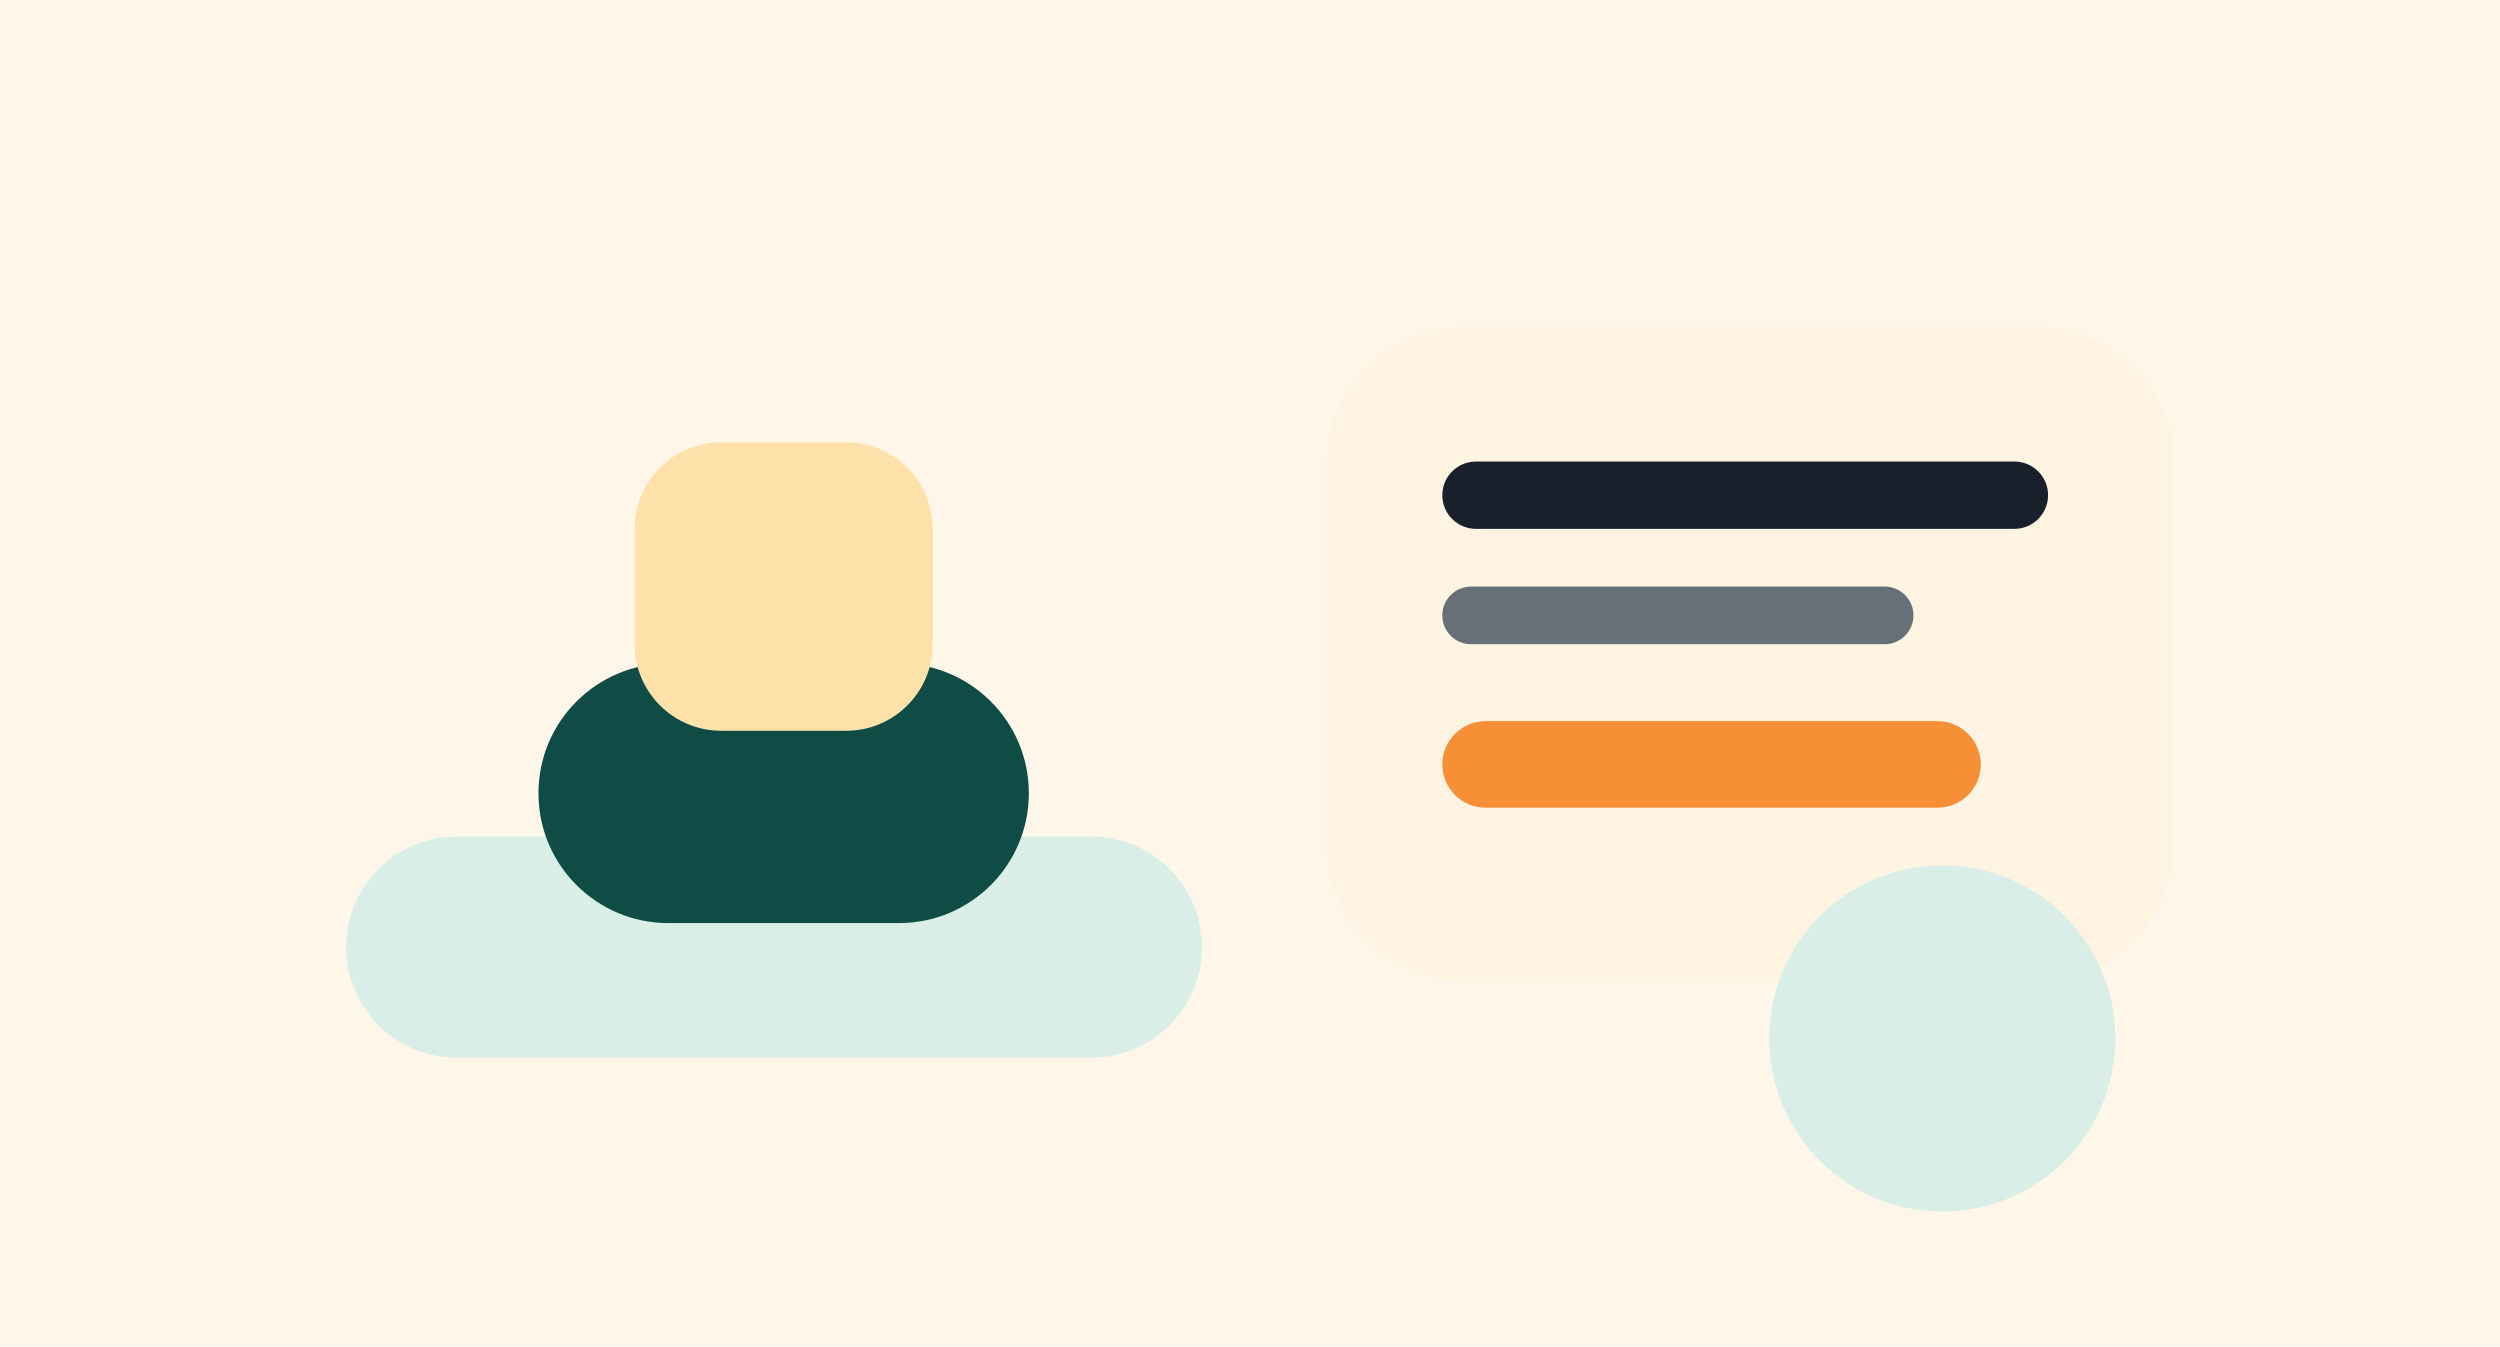
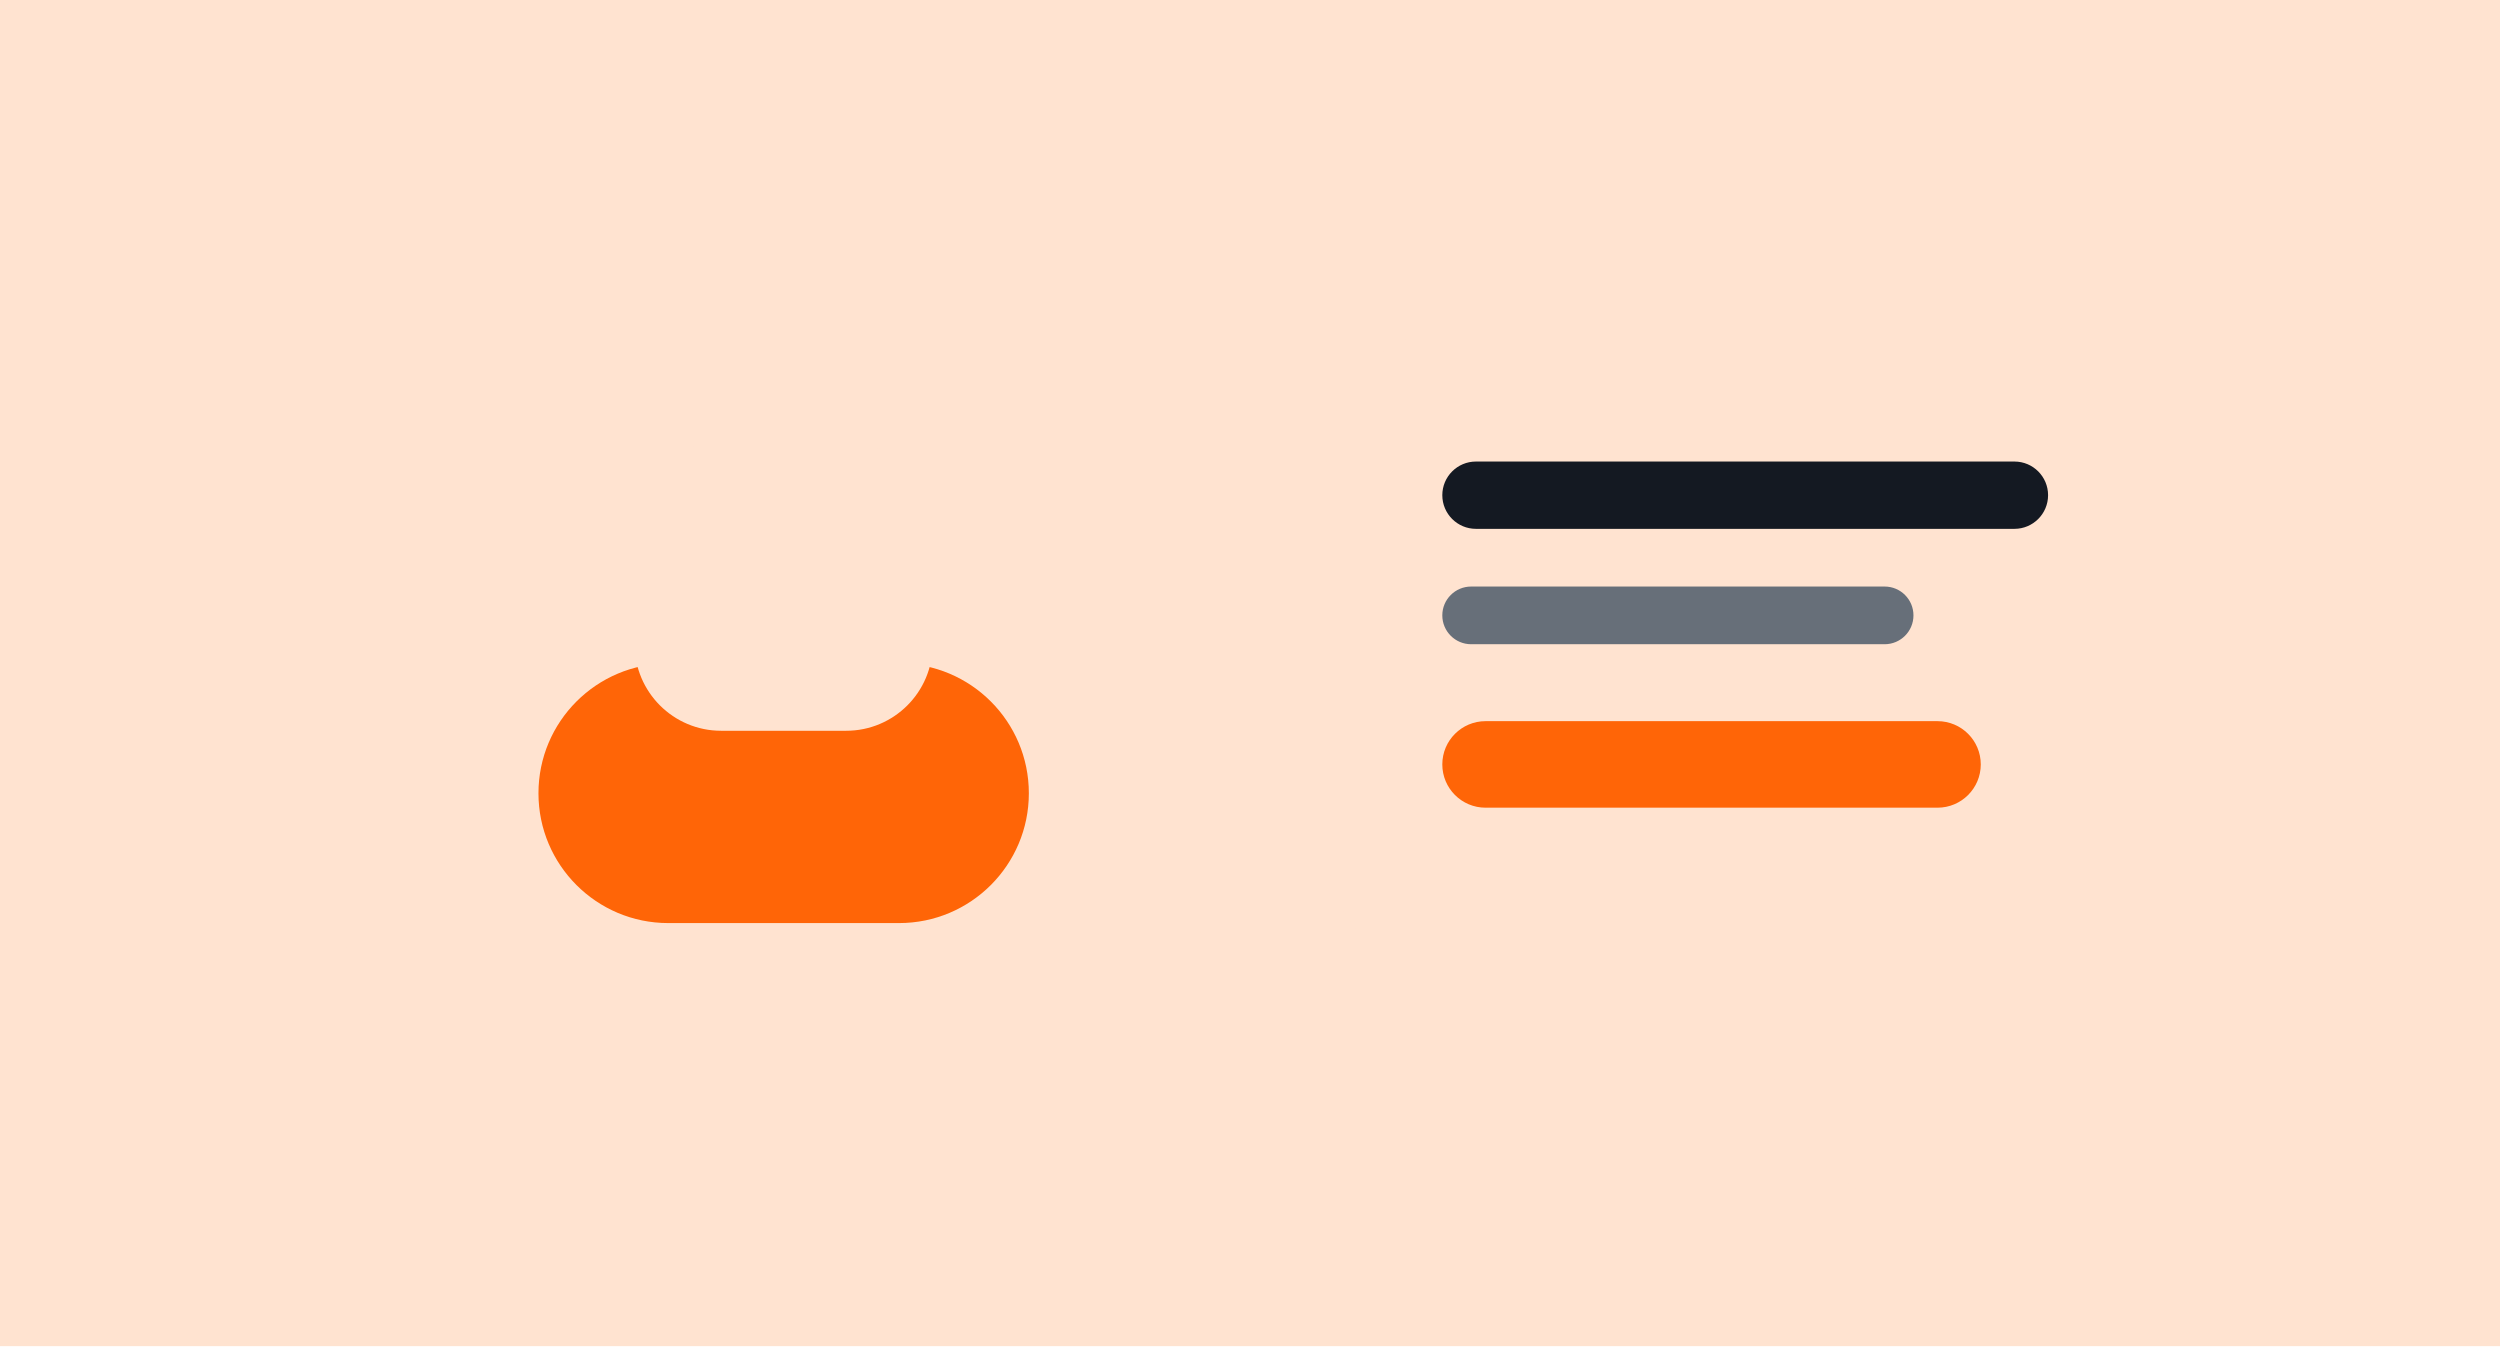
<svg xmlns="http://www.w3.org/2000/svg" width="520" height="280" viewBox="0 0 520 280" fill="none">
-   <rect width="520" height="280" fill="#FFF6EA" />
-   <rect x="72" y="174" width="178" height="46" rx="23" fill="#D9EEE7" />
-   <rect x="112" y="138" width="102" height="54" rx="27" fill="#0F4C45" />
-   <rect x="132" y="92" width="62" height="60" rx="18" fill="#FFE1AA" />
-   <rect x="276" y="68" width="176" height="136" rx="28" fill="#FFF4E1" />
-   <rect x="300" y="96" width="126" height="14" rx="7" fill="#18212B" />
+   <rect width="520" height="280" fill="#FFE3D0" />
+   <rect x="72" y="174" width="178" height="46" rx="23" fill="#ffe3d0" />
+   <rect x="112" y="138" width="102" height="54" rx="27" fill="#ff6507" />
+   <rect x="132" y="92" width="62" height="60" rx="18" fill="#FFE3D0" />
+   <rect x="276" y="68" width="176" height="136" rx="28" fill="#FFE3D0" />
+   <rect x="300" y="96" width="126" height="14" rx="7" fill="#141922" />
  <rect x="300" y="122" width="98" height="12" rx="6" fill="#676F79" />
-   <rect x="300" y="150" width="112" height="18" rx="9" fill="#F78F37" />
-   <circle cx="404" cy="216" r="36" fill="#D9EEE7" />
+   <rect x="300" y="150" width="112" height="18" rx="9" fill="#FF6507" />
+   <circle cx="404" cy="216" r="36" fill="#ffe3d0" />
</svg>
